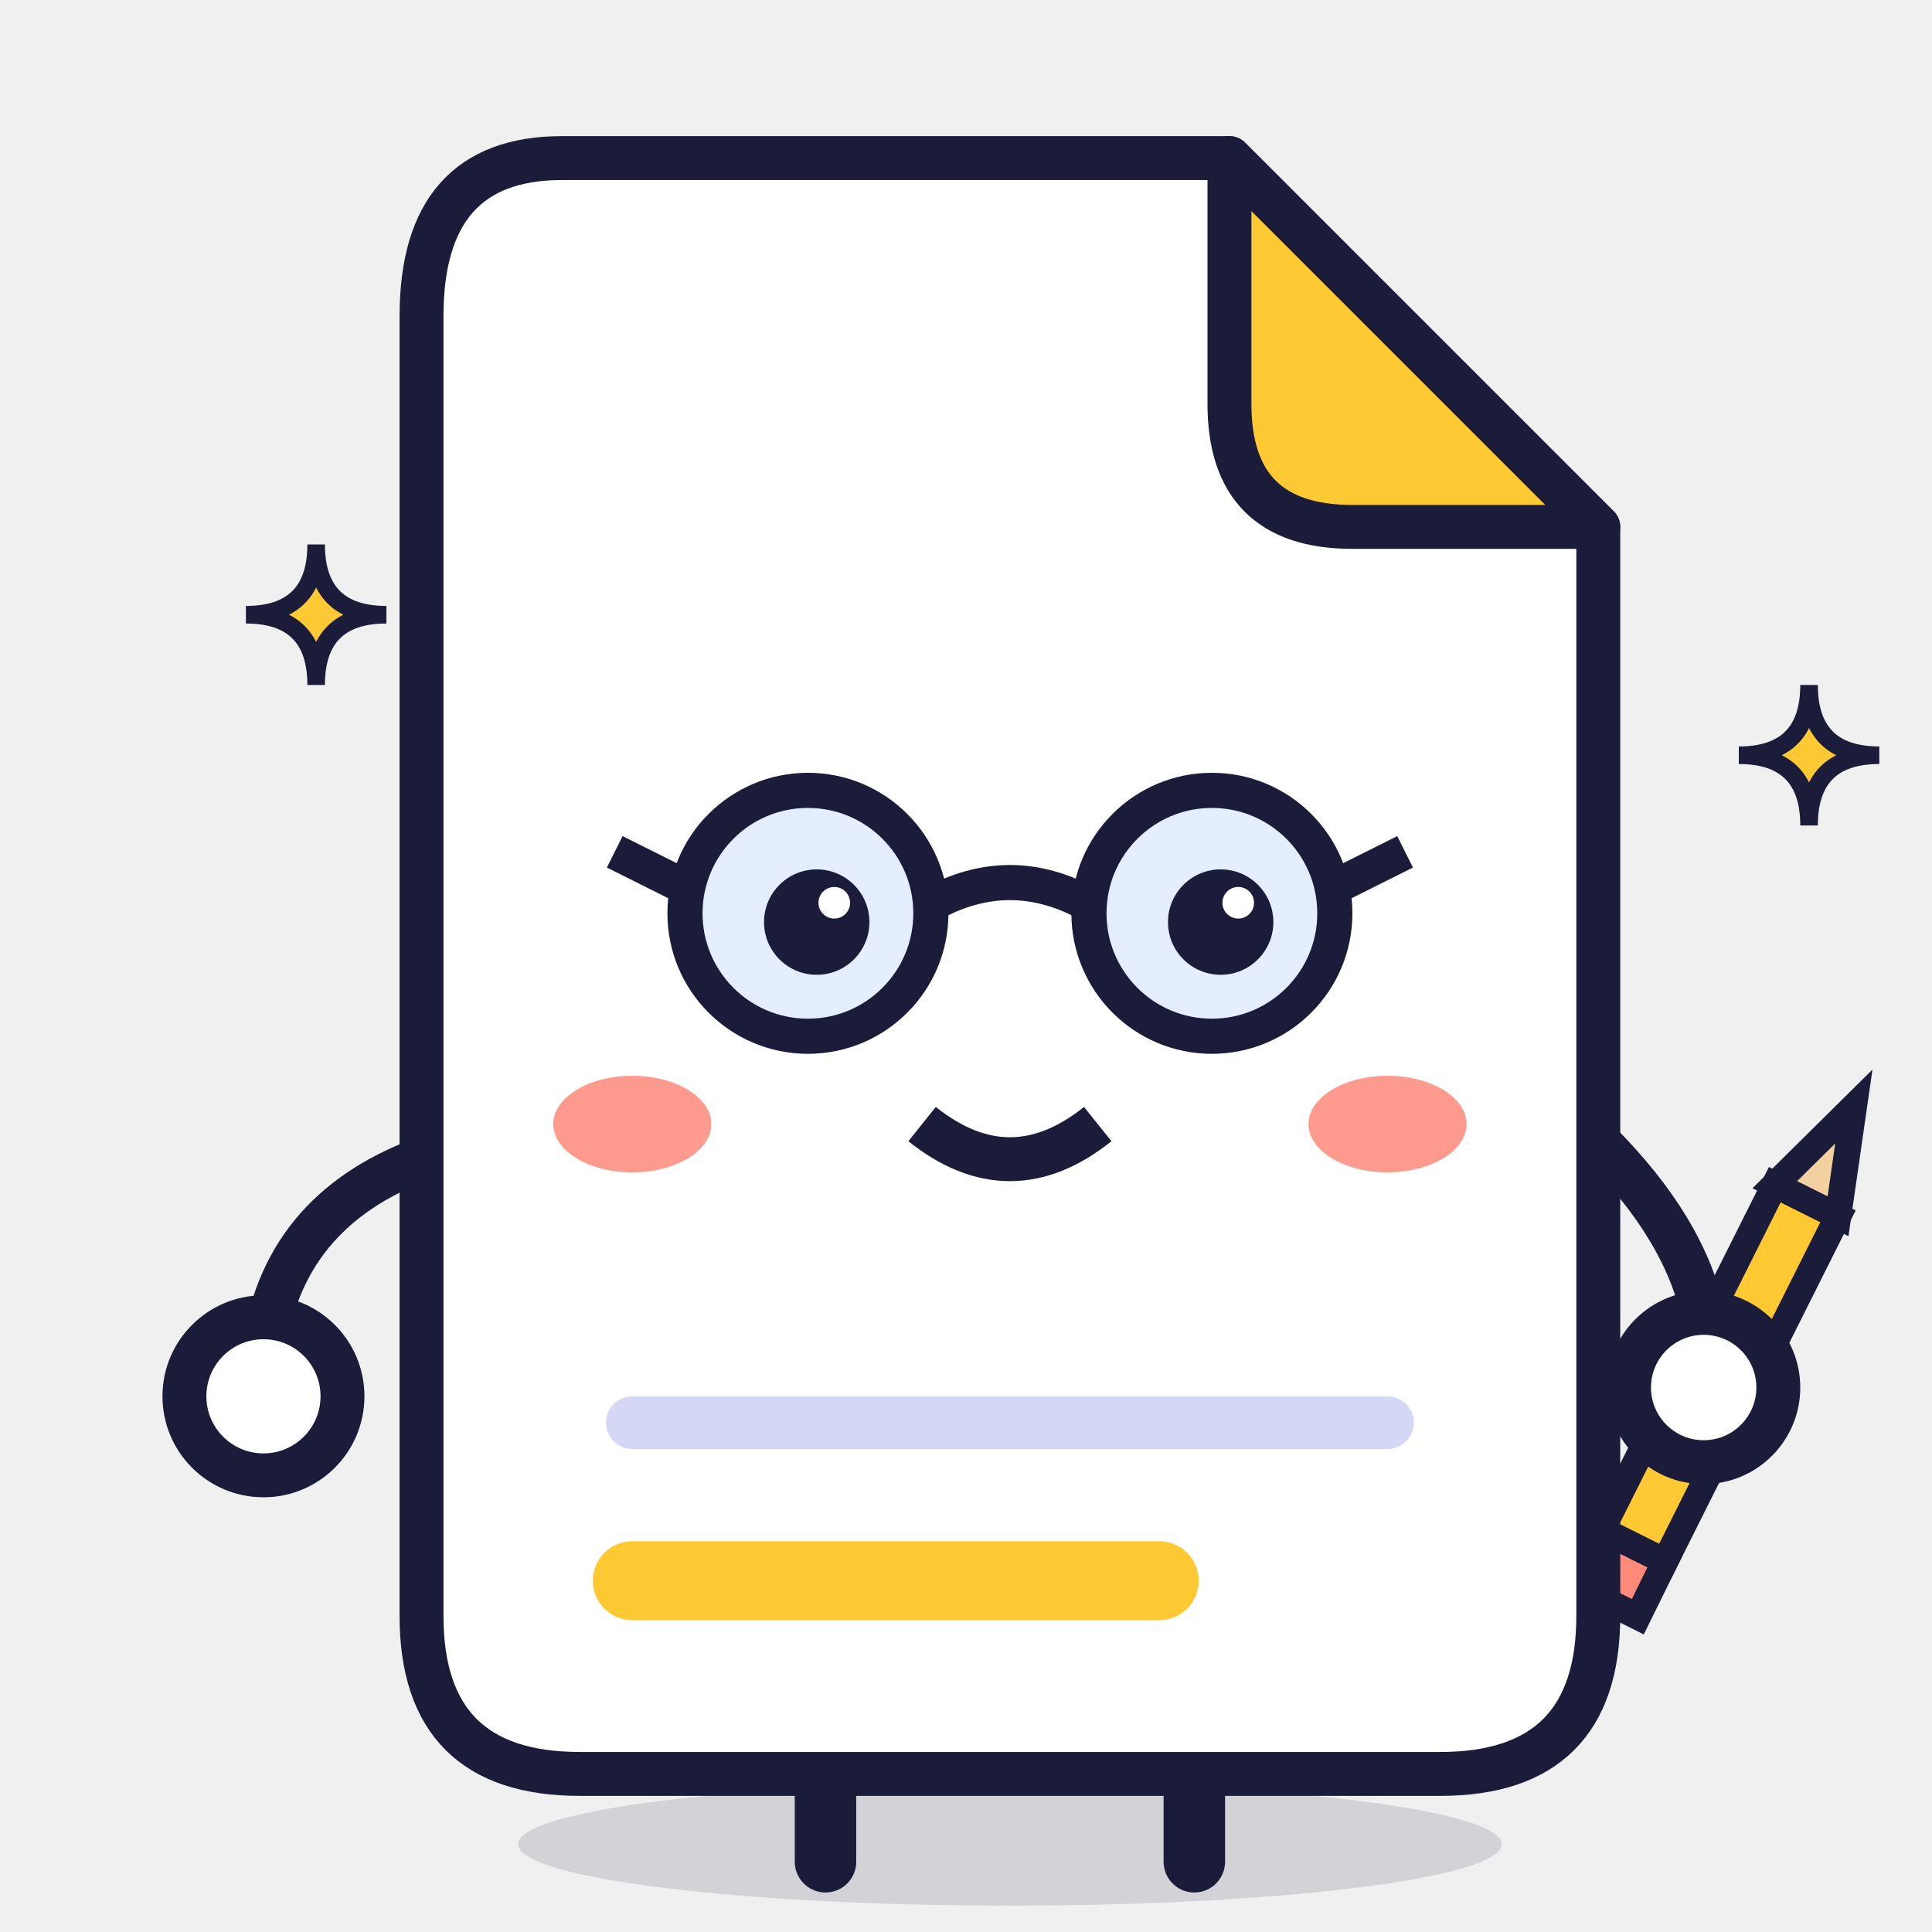
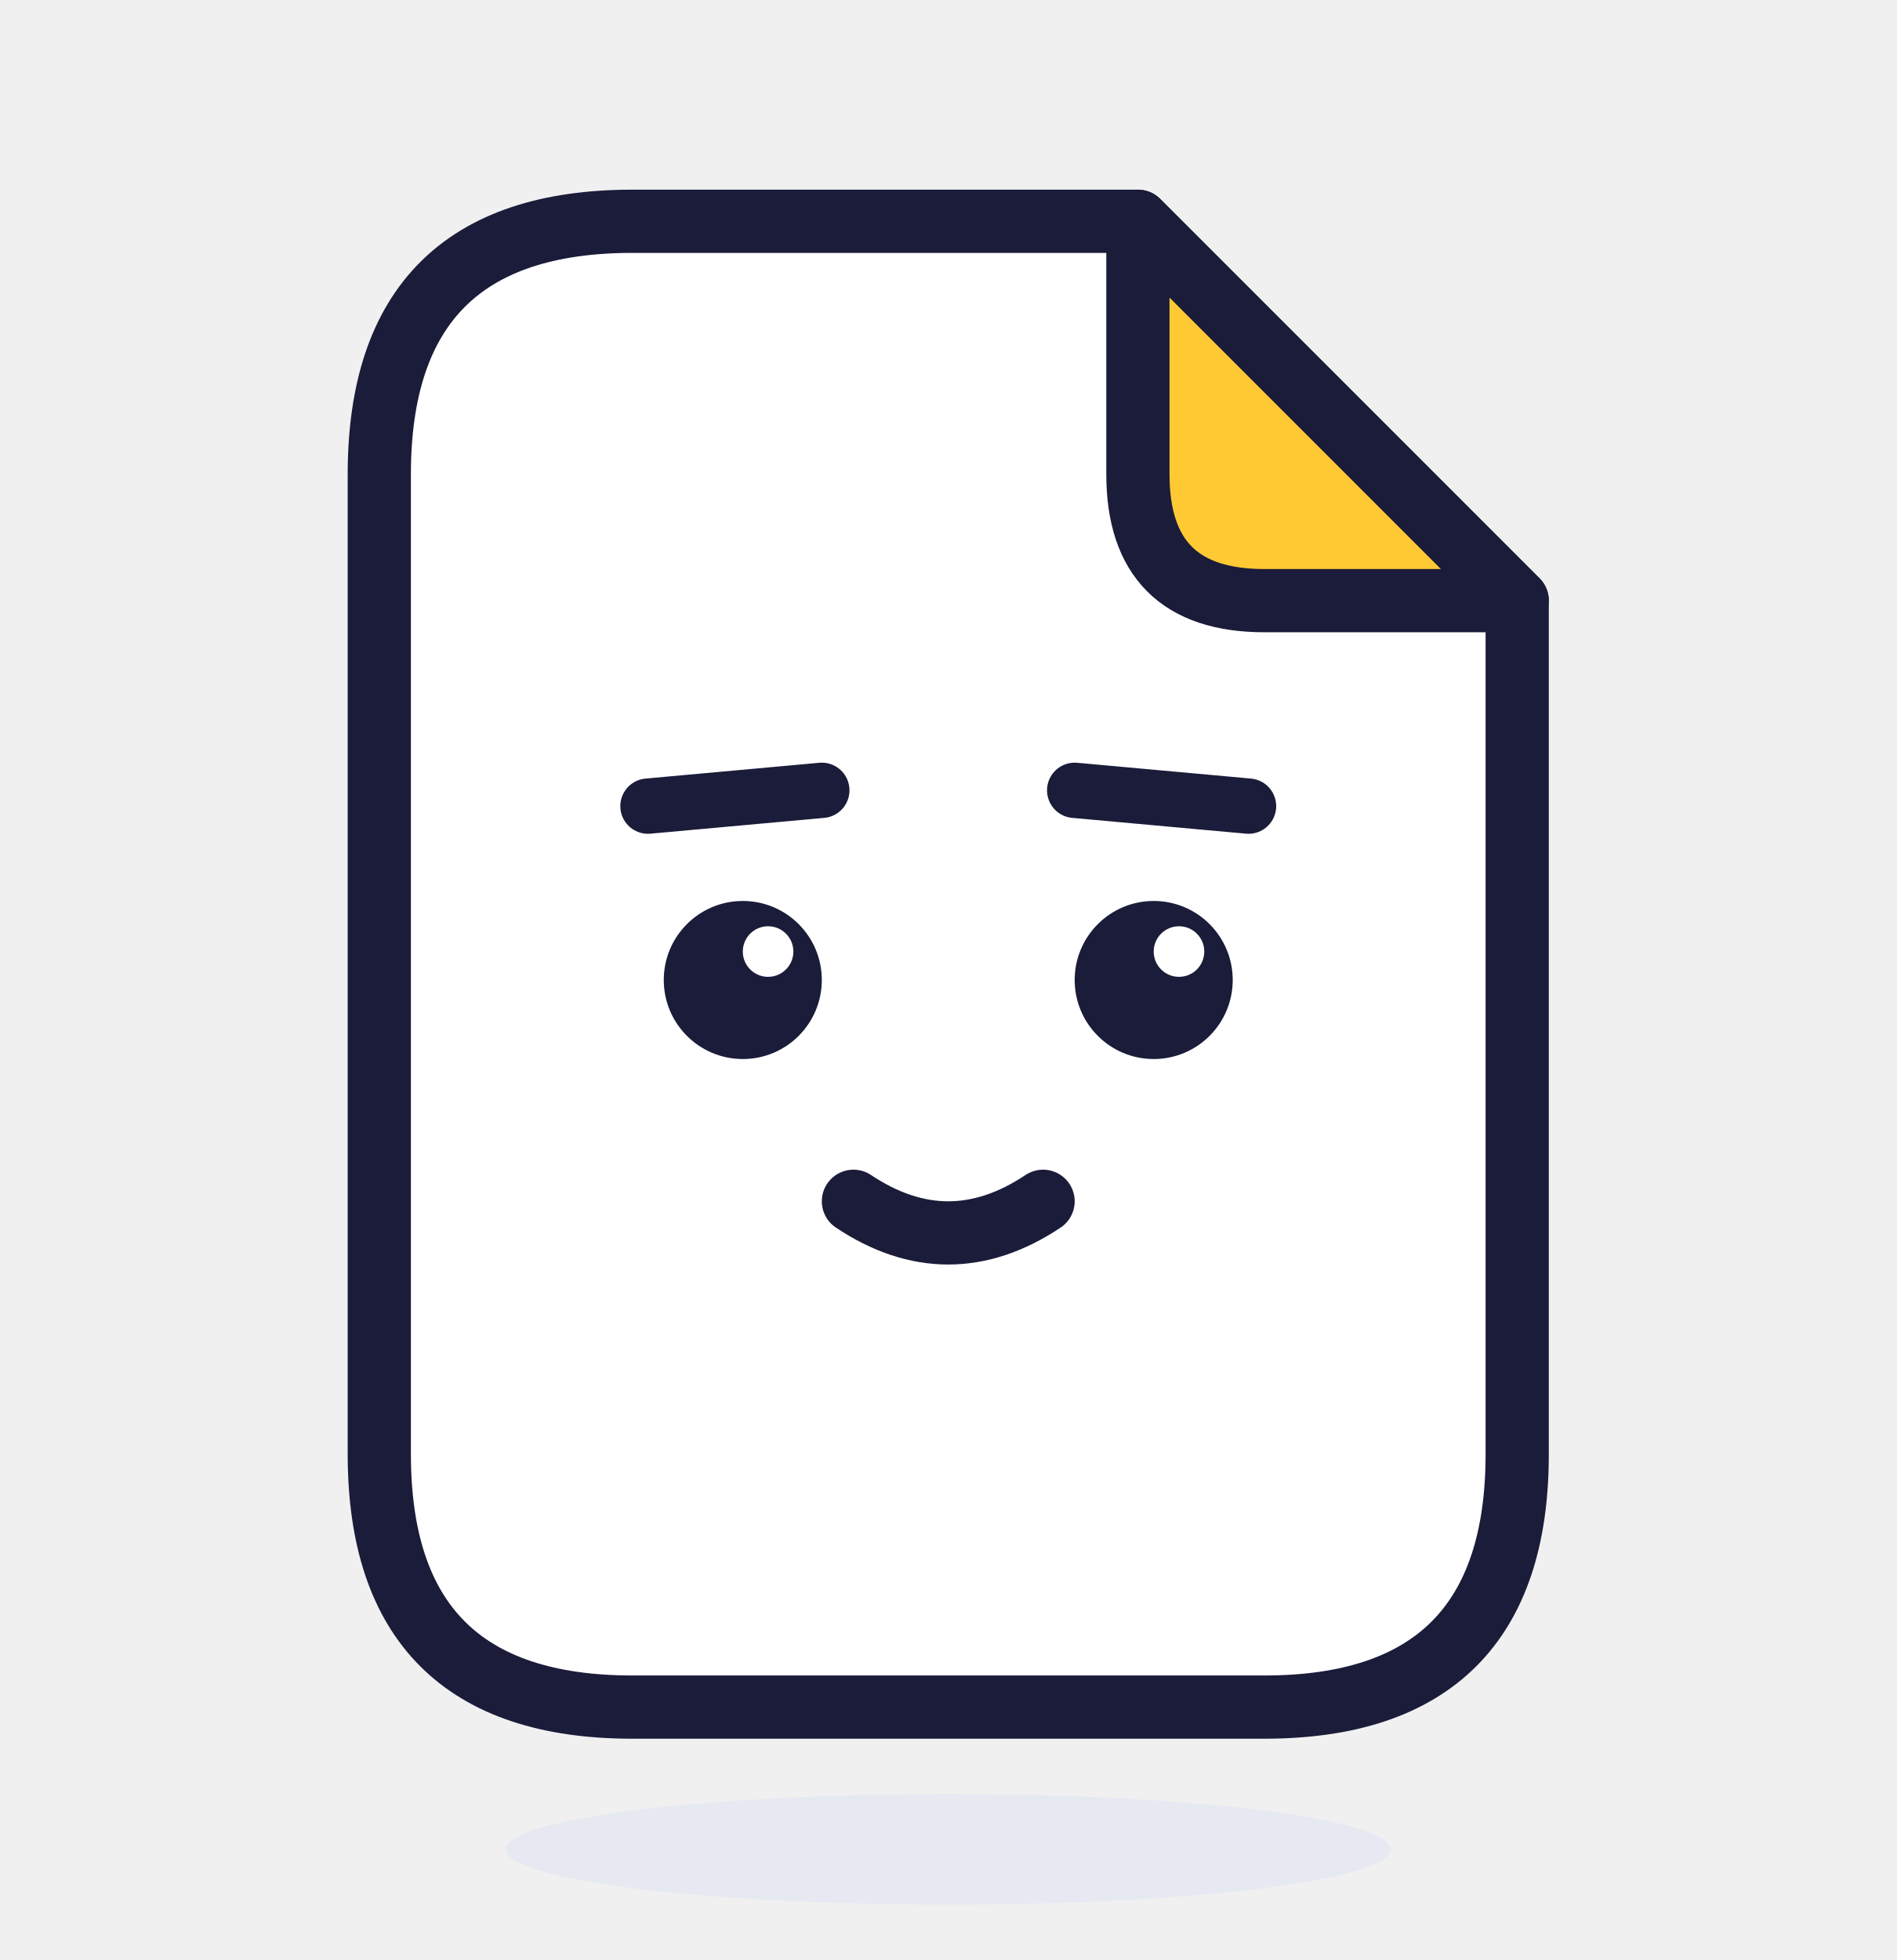
- <svg xmlns="http://www.w3.org/2000/svg" viewBox="-10 0 220 220" role="img" aria-label="Evi armando tu práctica">
-   <style>.evi-bob{animation:evi-bob 1.8s ease-in-out infinite alternate;transform-origin:105px 205px}@keyframes evi-bob{from{transform:translateY(0) rotate(-1deg)}to{transform:translateY(-5px) rotate(1deg)}}.evi-pencil{animation:evi-wr .7s ease-in-out infinite alternate;transform-origin:184px 158px}@keyframes evi-wr{from{transform:rotate(-9deg)}to{transform:rotate(7deg)}}.evi-blink{animation:evi-blink 4s infinite;transform-box:fill-box;transform-origin:center}@keyframes evi-blink{0%,90%,100%{transform:scaleY(1)}94%{transform:scaleY(.1)}}.evi-line{stroke-dasharray:100;animation:evi-line 2.6s ease-in-out infinite}@keyframes evi-line{0%{stroke-dashoffset:100;opacity:0}6%{opacity:1}55%{stroke-dashoffset:0}85%{stroke-dashoffset:0;opacity:1}100%{stroke-dashoffset:0;opacity:0}}.evi-spark{transform-box:fill-box;transform-origin:center;animation:evi-spark 2s ease-in-out infinite}@keyframes evi-spark{0%,100%{transform:scale(0);opacity:0}50%{transform:scale(1);opacity:1}}@media(prefers-reduced-motion:reduce){.evi-bob,.evi-pencil,.evi-blink,.evi-line,.evi-spark{animation:none!important}}</style>
-   <ellipse cx="105" cy="210" rx="56" ry="7" fill="#1B1B3A" opacity=".14" />
-   <g class="evi-bob">
-     <path d="M84 200 V212 M126 200 V212" stroke="#1B1B3A" stroke-width="7" stroke-linecap="round" fill="none" />
-     <path d="M38 132 Q22 138 20 154" stroke="#1B1B3A" stroke-width="5" stroke-linecap="round" fill="none" />
-     <circle cx="20" cy="159" r="9" fill="#fff" stroke="#1B1B3A" stroke-width="5" />
-     <path d="M172 130 Q182 140 184 150" stroke="#1B1B3A" stroke-width="5" fill="none" />
-     <g class="evi-pencil">
-       <polygon points="179.6,177.8 172.4,174.2 169.3,180.5 176.5,184.1" fill="#FF8A7A" stroke="#1B1B3A" stroke-width="3" />
-       <polygon points="179.6,177.8 172.4,174.2 192.1,134.9 199.3,138.5" fill="#FFC933" stroke="#1B1B3A" stroke-width="3" />
-       <polygon points="192.1,134.9 199.3,138.5 201.1,126.0" fill="#F2D0A0" stroke="#1B1B3A" stroke-width="3" />
-       <circle cx="184" cy="158" r="8.5" fill="#fff" stroke="#1B1B3A" stroke-width="5" />
-     </g>
-     <path d="M54 18 H130 L172 60 V184 Q172 202 154 202 H56 Q38 202 38 184 V36 Q38 18 54 18 Z" fill="#fff" stroke="#1B1B3A" stroke-width="5" stroke-linejoin="round" />
-     <path d="M130 18 V46 Q130 60 144 60 H172 Z" fill="#FFC933" stroke="#1B1B3A" stroke-width="5" stroke-linejoin="round" />
-     <path d="M62 162 H148" stroke="#D5D8F5" stroke-width="6" stroke-linecap="round" />
-     <path class="evi-line" pathLength="100" d="M62 180 H122" stroke="#FFC933" stroke-width="9" stroke-linecap="round" />
-     <circle cx="82" cy="104" r="14" fill="#CFE0FF" fill-opacity=".55" stroke="#1B1B3A" stroke-width="4" />
-     <circle cx="128" cy="104" r="14" fill="#CFE0FF" fill-opacity=".55" stroke="#1B1B3A" stroke-width="4" />
-     <path d="M96 103 Q105 98 114 103 M68 101 L60 97 M142 101 L150 97" stroke="#1B1B3A" stroke-width="4" fill="none" />
-     <g class="evi-blink">
-       <circle cx="83" cy="105" r="6" fill="#1B1B3A" />
-       <circle cx="85" cy="102.8" r="1.8" fill="#fff" />
-       <circle cx="129" cy="105" r="6" fill="#1B1B3A" />
-       <circle cx="131" cy="102.8" r="1.8" fill="#fff" />
-     </g>
-     <ellipse cx="62" cy="128" rx="9" ry="5.5" fill="#FF8A7A" opacity=".85" />
-     <ellipse cx="148" cy="128" rx="9" ry="5.5" fill="#FF8A7A" opacity=".85" />
-     <path d="M95 128 Q105 136 115 128" stroke="#1B1B3A" stroke-width="5" fill="none" />
-   </g>
-   <g transform="translate(26 70)">
-     <path class="evi-spark" d="M0 -8 Q0 0 8 0 Q0 0 0 8 Q0 0 -8 0 Q0 0 0 -8Z" fill="#FFC933" stroke="#1B1B3A" stroke-width="2" />
-   </g>
-   <g transform="translate(196 86)">
-     <path class="evi-spark" style="animation-delay:.9s" d="M0 -8 Q0 0 8 0 Q0 0 0 8 Q0 0 -8 0 Q0 0 0 -8Z" fill="#FFC933" stroke="#1B1B3A" stroke-width="2" />
-   </g>
+ <svg xmlns="http://www.w3.org/2000/svg" viewBox="0 -4 120 124" fill="none">
+   <ellipse cx="60" cy="113" rx="28" ry="3.5" fill="#e6e9f1" />
+   <path d="M40 10 H72 L96 34 V88 Q96 104 80 104 H40 Q24 104 24 88 V26 Q24 10 40 10 Z" fill="#fff" stroke="#1b1c3a" stroke-width="4" stroke-linejoin="round" />
+   <path d="M72 10 V26 Q72 34 80 34 H96 Z" fill="#ffc933" stroke="#1b1c3a" stroke-width="4" stroke-linejoin="round" />
+   <circle cx="47" cy="58" r="5" fill="#1b1c3a" />
+   <circle cx="73" cy="58" r="5" fill="#1b1c3a" />
+   <circle cx="48.6" cy="56.2" r="1.6" fill="#fff" />
+   <circle cx="74.6" cy="56.2" r="1.6" fill="#fff" />
+   <path d="M41 47 L52 46 M68 46 L79 47" stroke="#1b1c3a" stroke-width="3.5" stroke-linecap="round" />
+   <path d="M54 72 Q60 76 66 72" fill="none" stroke="#1b1c3a" stroke-width="4" stroke-linecap="round" />
</svg>
